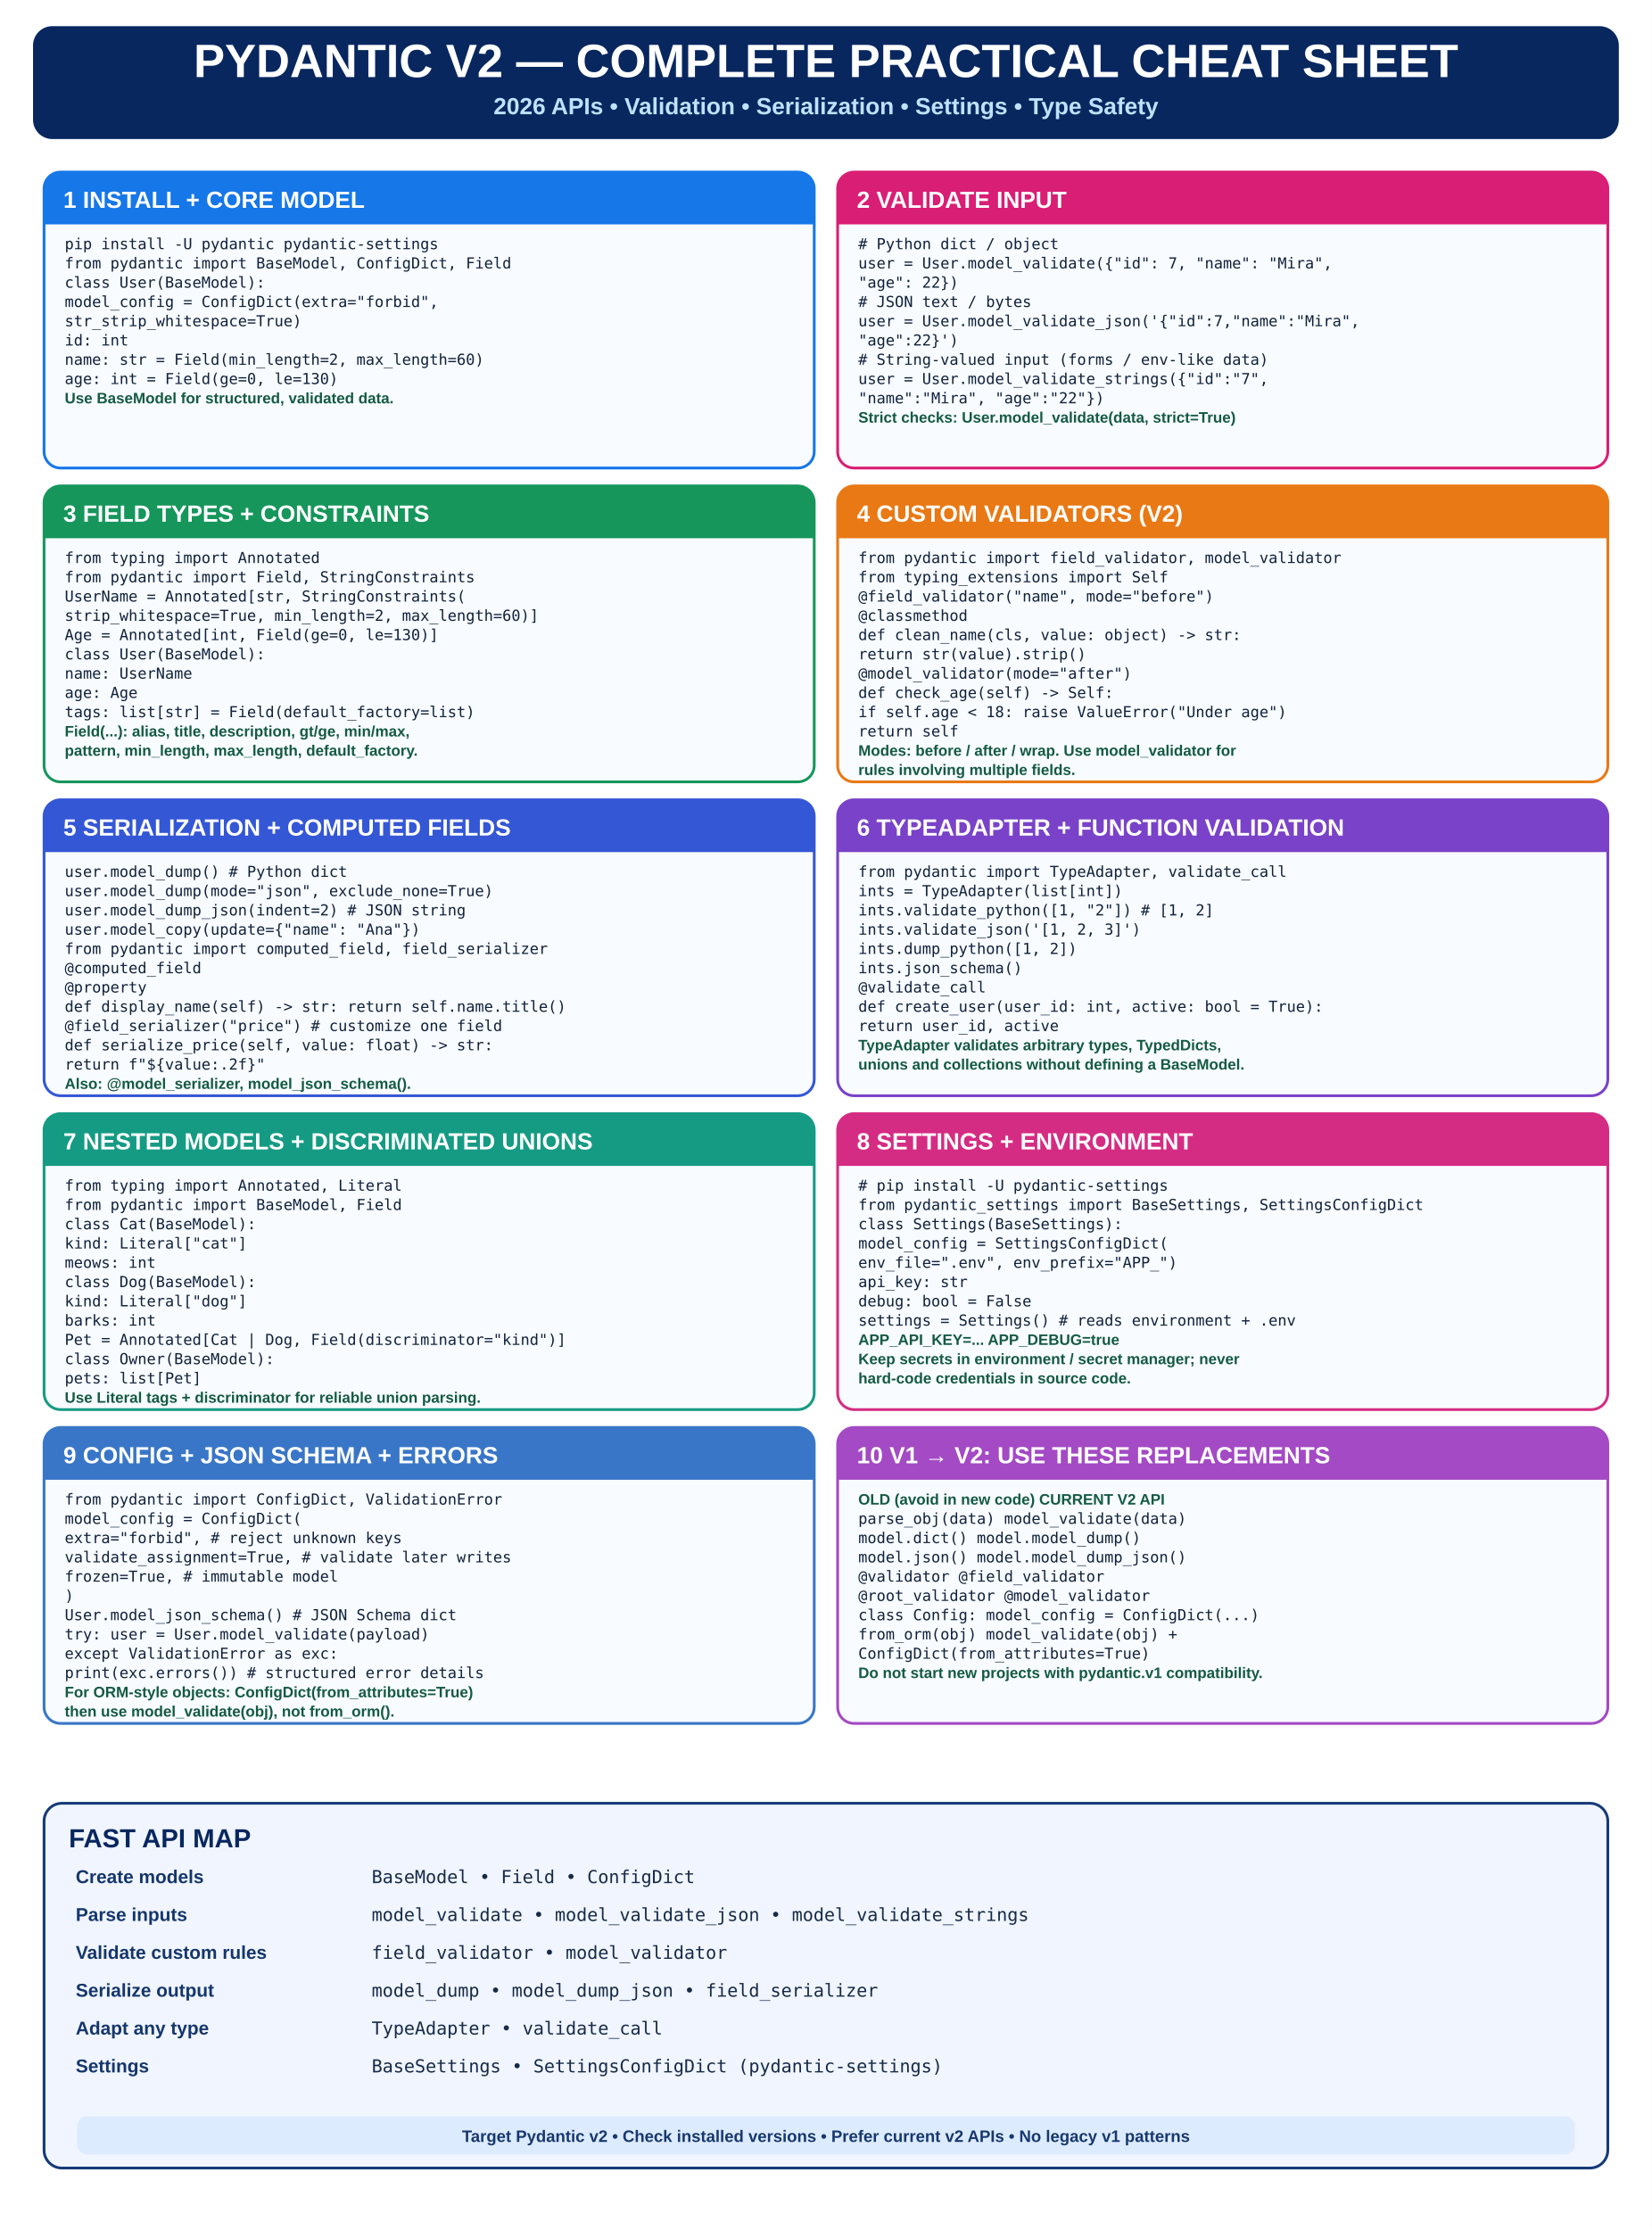
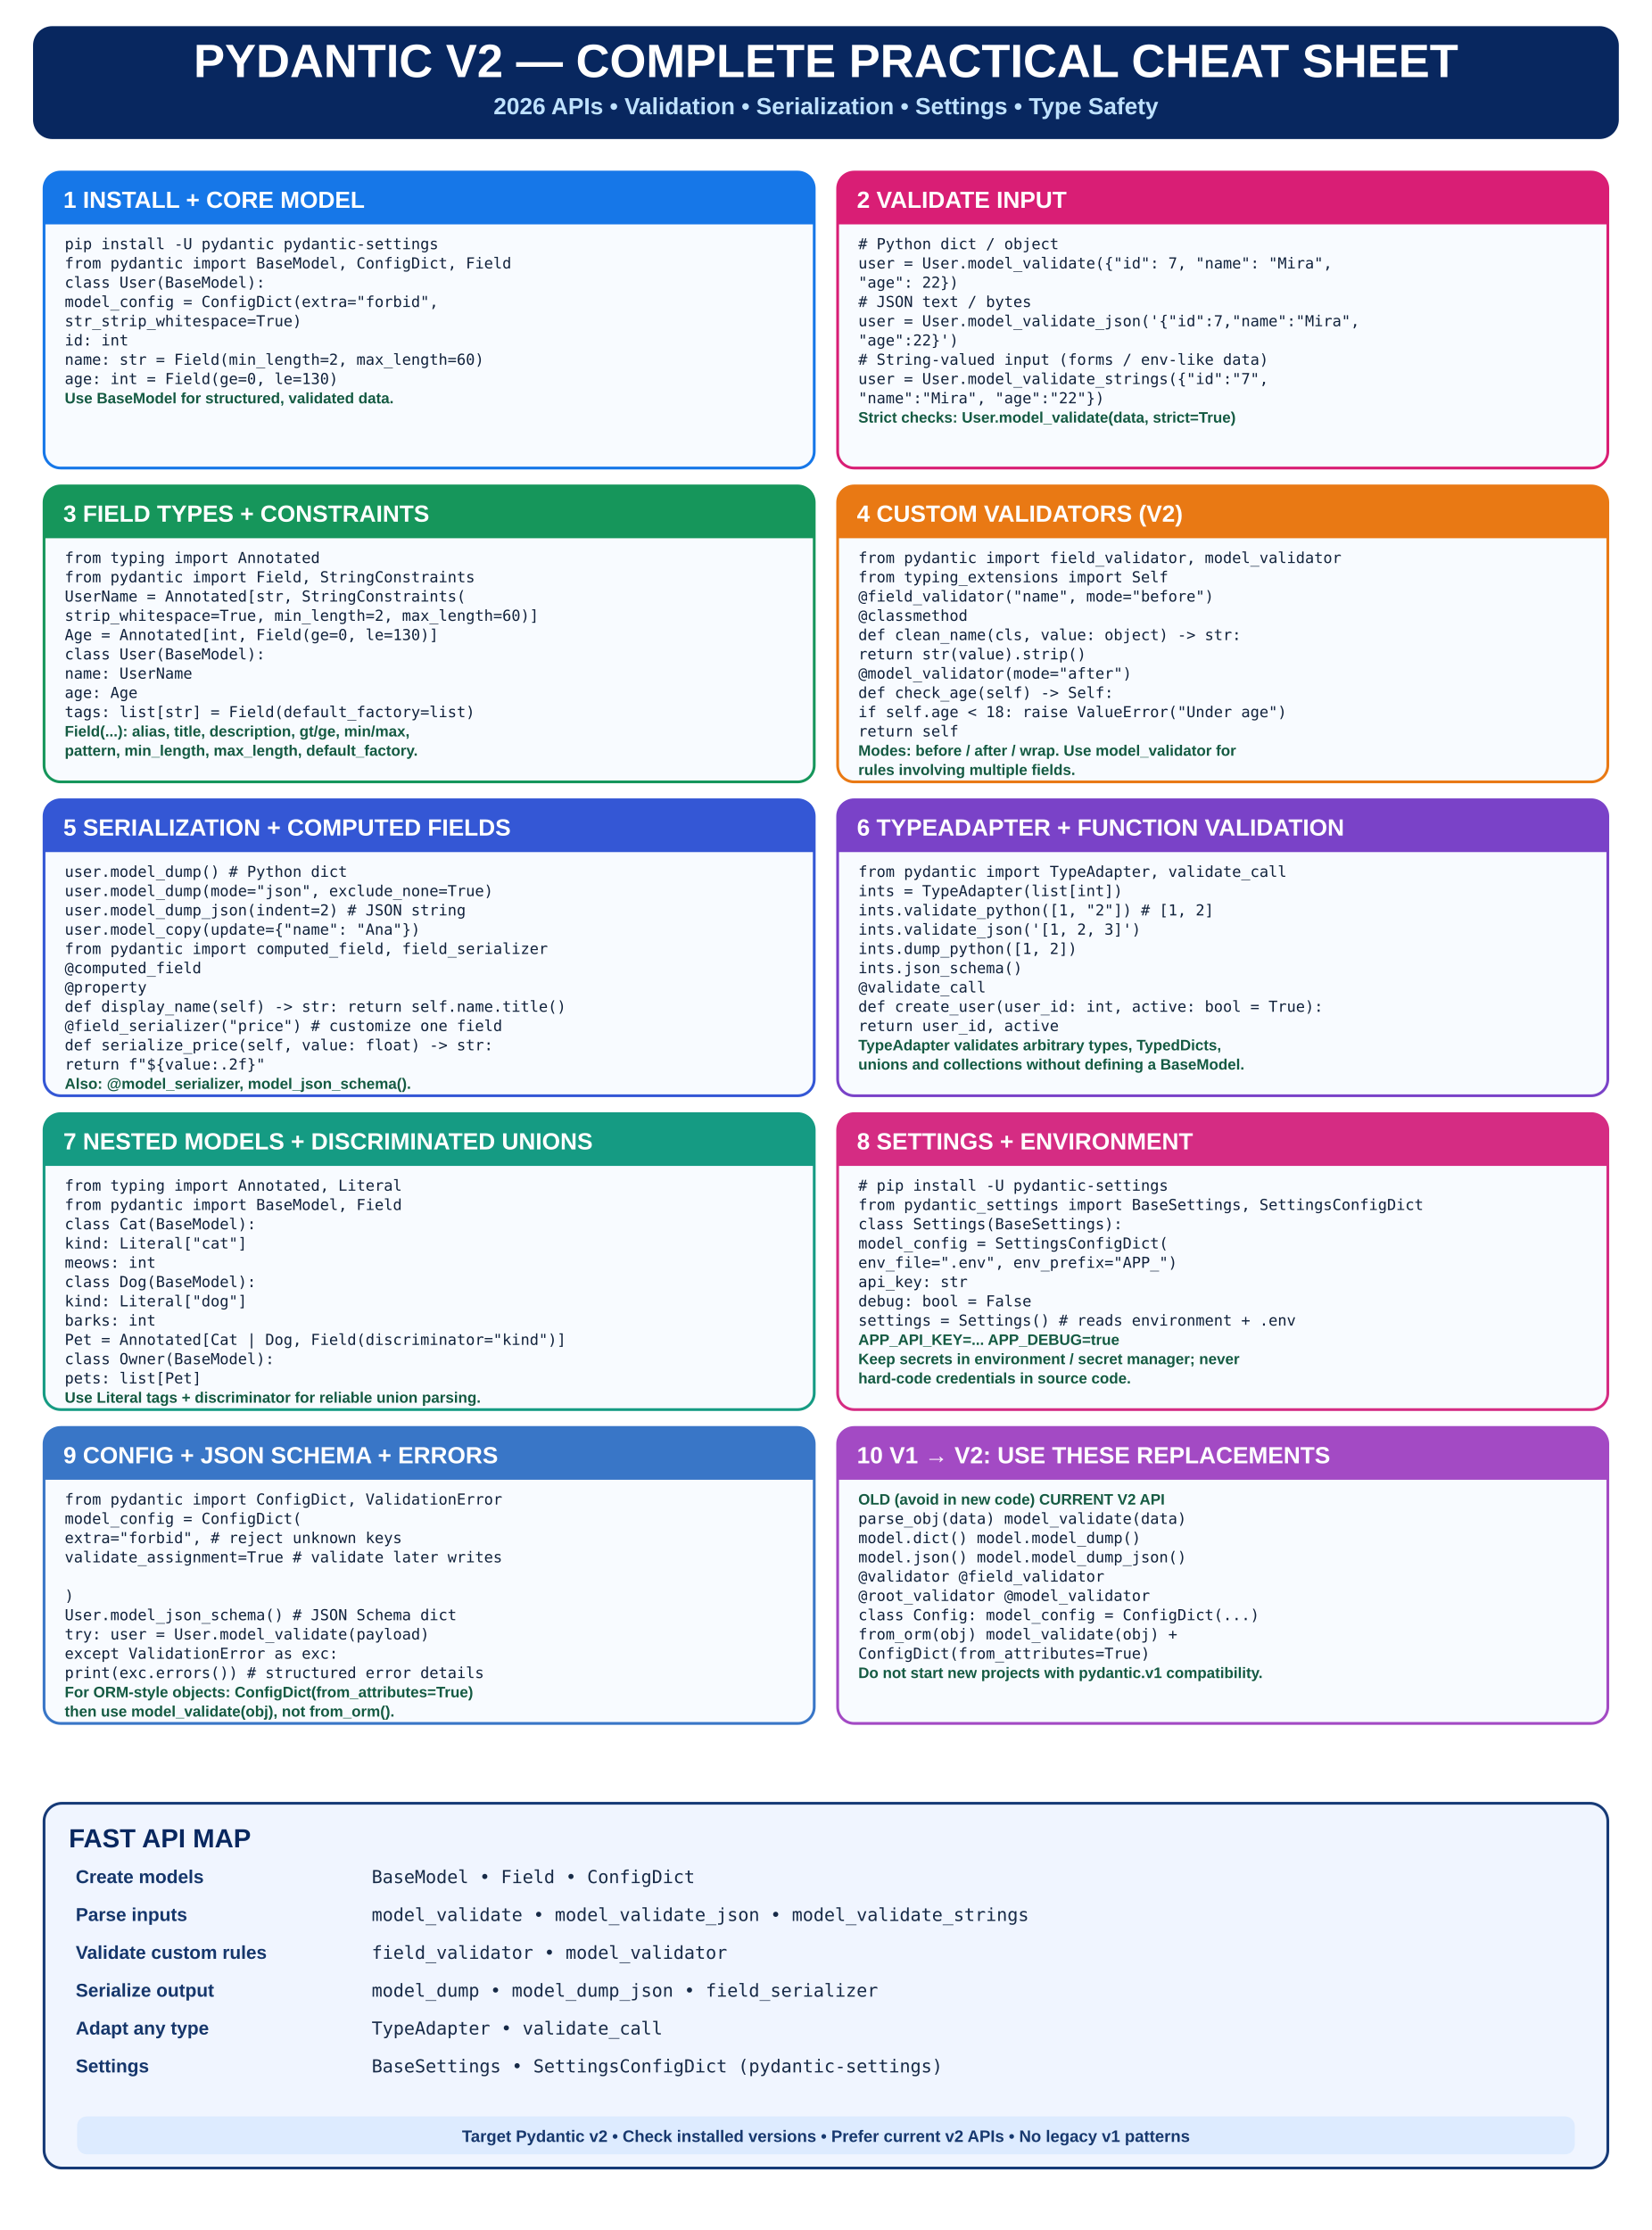
<svg xmlns="http://www.w3.org/2000/svg" width="2400" height="3240" viewBox="0 0 2400 3240">
  <rect width="2400" height="3240" fill="#FFFFFF" />
  <rect x="48" y="38" width="2304" height="164" rx="28" fill="#08275F" />
  <text x="1200" y="112" text-anchor="middle" font-family="Arial,sans-serif" font-size="68" font-weight="800" fill="#FFFFFF">PYDANTIC V2 — COMPLETE PRACTICAL CHEAT SHEET</text>
  <text x="1200" y="166" text-anchor="middle" font-family="Arial,sans-serif" font-size="34" font-weight="600" fill="#BFE2FF">2026 APIs  •  Validation  •  Serialization  •  Settings  •  Type Safety</text>
  <rect x="64" y="250" width="1119" height="430" rx="24" fill="#F8FBFF" stroke="#1677E8" stroke-width="4" />
  <path d="M 88 250 H 1159 Q 1183 250 1183 274 V 326 H 64 V 274 Q 64 250 88 250" fill="#1677E8" />
  <text x="92" y="302" font-family="Arial,sans-serif" font-size="34" font-weight="800" fill="#FFFFFF">1  INSTALL + CORE MODEL</text>
  <text x="94" y="362" font-family="Consolas,Menlo,monospace" font-size="22" font-weight="500" fill="#10213B">pip install -U pydantic pydantic-settings</text>
  <text x="94" y="390" font-family="Consolas,Menlo,monospace" font-size="22" font-weight="500" fill="#10213B">from pydantic import BaseModel, ConfigDict, Field</text>
  <text x="94" y="418" font-family="Consolas,Menlo,monospace" font-size="22" font-weight="500" fill="#10213B">class User(BaseModel):</text>
  <text x="94" y="446" font-family="Consolas,Menlo,monospace" font-size="22" font-weight="500" fill="#10213B">    model_config = ConfigDict(extra="forbid",</text>
  <text x="94" y="474" font-family="Consolas,Menlo,monospace" font-size="22" font-weight="500" fill="#10213B">        str_strip_whitespace=True)</text>
  <text x="94" y="502" font-family="Consolas,Menlo,monospace" font-size="22" font-weight="500" fill="#10213B">    id: int</text>
  <text x="94" y="530" font-family="Consolas,Menlo,monospace" font-size="22" font-weight="500" fill="#10213B">    name: str = Field(min_length=2, max_length=60)</text>
  <text x="94" y="558" font-family="Consolas,Menlo,monospace" font-size="22" font-weight="500" fill="#10213B">    age: int = Field(ge=0, le=130)</text>
  <text x="94" y="586" font-family="Arial,sans-serif" font-size="22" font-weight="600" fill="#145A42">Use BaseModel for structured, validated data.</text>
  <rect x="1217" y="250" width="1119" height="430" rx="24" fill="#F8FBFF" stroke="#D91E75" stroke-width="4" />
  <path d="M 1241 250 H 2312 Q 2336 250 2336 274 V 326 H 1217 V 274 Q 1217 250 1241 250" fill="#D91E75" />
  <text x="1245" y="302" font-family="Arial,sans-serif" font-size="34" font-weight="800" fill="#FFFFFF">2  VALIDATE INPUT</text>
  <text x="1247" y="362" font-family="Consolas,Menlo,monospace" font-size="22" font-weight="500" fill="#10213B"># Python dict / object</text>
  <text x="1247" y="390" font-family="Consolas,Menlo,monospace" font-size="22" font-weight="500" fill="#10213B">user = User.model_validate({"id": 7, "name": "Mira",</text>
  <text x="1247" y="418" font-family="Consolas,Menlo,monospace" font-size="22" font-weight="500" fill="#10213B">    "age": 22})</text>
  <text x="1247" y="446" font-family="Consolas,Menlo,monospace" font-size="22" font-weight="500" fill="#10213B"># JSON text / bytes</text>
  <text x="1247" y="474" font-family="Consolas,Menlo,monospace" font-size="22" font-weight="500" fill="#10213B">user = User.model_validate_json('{"id":7,"name":"Mira",</text>
  <text x="1247" y="502" font-family="Consolas,Menlo,monospace" font-size="22" font-weight="500" fill="#10213B">    "age":22}')</text>
  <text x="1247" y="530" font-family="Consolas,Menlo,monospace" font-size="22" font-weight="500" fill="#10213B"># String-valued input (forms / env-like data)</text>
  <text x="1247" y="558" font-family="Consolas,Menlo,monospace" font-size="22" font-weight="500" fill="#10213B">user = User.model_validate_strings({"id":"7",</text>
  <text x="1247" y="586" font-family="Consolas,Menlo,monospace" font-size="22" font-weight="500" fill="#10213B">    "name":"Mira", "age":"22"})</text>
  <text x="1247" y="614" font-family="Arial,sans-serif" font-size="22" font-weight="600" fill="#145A42">Strict checks: User.model_validate(data, strict=True)</text>
  <rect x="64" y="706" width="1119" height="430" rx="24" fill="#F8FBFF" stroke="#16965B" stroke-width="4" />
  <path d="M 88 706 H 1159 Q 1183 706 1183 730 V 782 H 64 V 730 Q 64 706 88 706" fill="#16965B" />
  <text x="92" y="758" font-family="Arial,sans-serif" font-size="34" font-weight="800" fill="#FFFFFF">3  FIELD TYPES + CONSTRAINTS</text>
  <text x="94" y="818" font-family="Consolas,Menlo,monospace" font-size="22" font-weight="500" fill="#10213B">from typing import Annotated</text>
  <text x="94" y="846" font-family="Consolas,Menlo,monospace" font-size="22" font-weight="500" fill="#10213B">from pydantic import Field, StringConstraints</text>
  <text x="94" y="874" font-family="Consolas,Menlo,monospace" font-size="22" font-weight="500" fill="#10213B">UserName = Annotated[str, StringConstraints(</text>
  <text x="94" y="902" font-family="Consolas,Menlo,monospace" font-size="22" font-weight="500" fill="#10213B">    strip_whitespace=True, min_length=2, max_length=60)]</text>
  <text x="94" y="930" font-family="Consolas,Menlo,monospace" font-size="22" font-weight="500" fill="#10213B">Age = Annotated[int, Field(ge=0, le=130)]</text>
  <text x="94" y="958" font-family="Consolas,Menlo,monospace" font-size="22" font-weight="500" fill="#10213B">class User(BaseModel):</text>
  <text x="94" y="986" font-family="Consolas,Menlo,monospace" font-size="22" font-weight="500" fill="#10213B">    name: UserName</text>
  <text x="94" y="1014" font-family="Consolas,Menlo,monospace" font-size="22" font-weight="500" fill="#10213B">    age: Age</text>
  <text x="94" y="1042" font-family="Consolas,Menlo,monospace" font-size="22" font-weight="500" fill="#10213B">    tags: list[str] = Field(default_factory=list)</text>
  <text x="94" y="1070" font-family="Arial,sans-serif" font-size="22" font-weight="600" fill="#145A42">Field(...): alias, title, description, gt/ge, min/max,</text>
  <text x="94" y="1098" font-family="Arial,sans-serif" font-size="22" font-weight="600" fill="#145A42">pattern, min_length, max_length, default_factory.</text>
  <rect x="1217" y="706" width="1119" height="430" rx="24" fill="#F8FBFF" stroke="#E97914" stroke-width="4" />
  <path d="M 1241 706 H 2312 Q 2336 706 2336 730 V 782 H 1217 V 730 Q 1217 706 1241 706" fill="#E97914" />
  <text x="1245" y="758" font-family="Arial,sans-serif" font-size="34" font-weight="800" fill="#FFFFFF">4  CUSTOM VALIDATORS (V2)</text>
  <text x="1247" y="818" font-family="Consolas,Menlo,monospace" font-size="22" font-weight="500" fill="#10213B">from pydantic import field_validator, model_validator</text>
  <text x="1247" y="846" font-family="Consolas,Menlo,monospace" font-size="22" font-weight="500" fill="#10213B">from typing_extensions import Self</text>
  <text x="1247" y="874" font-family="Consolas,Menlo,monospace" font-size="22" font-weight="500" fill="#10213B">@field_validator("name", mode="before")</text>
  <text x="1247" y="902" font-family="Consolas,Menlo,monospace" font-size="22" font-weight="500" fill="#10213B">@classmethod</text>
  <text x="1247" y="930" font-family="Consolas,Menlo,monospace" font-size="22" font-weight="500" fill="#10213B">def clean_name(cls, value: object) -&gt; str:</text>
  <text x="1247" y="958" font-family="Consolas,Menlo,monospace" font-size="22" font-weight="500" fill="#10213B">    return str(value).strip()</text>
  <text x="1247" y="986" font-family="Consolas,Menlo,monospace" font-size="22" font-weight="500" fill="#10213B">@model_validator(mode="after")</text>
  <text x="1247" y="1014" font-family="Consolas,Menlo,monospace" font-size="22" font-weight="500" fill="#10213B">def check_age(self) -&gt; Self:</text>
  <text x="1247" y="1042" font-family="Consolas,Menlo,monospace" font-size="22" font-weight="500" fill="#10213B">    if self.age &lt; 18: raise ValueError("Under age")</text>
  <text x="1247" y="1070" font-family="Consolas,Menlo,monospace" font-size="22" font-weight="500" fill="#10213B">    return self</text>
  <text x="1247" y="1098" font-family="Arial,sans-serif" font-size="22" font-weight="600" fill="#145A42">Modes: before / after / wrap. Use model_validator for</text>
  <text x="1247" y="1126" font-family="Arial,sans-serif" font-size="22" font-weight="600" fill="#145A42">rules involving multiple fields.</text>
  <rect x="64" y="1162" width="1119" height="430" rx="24" fill="#F8FBFF" stroke="#3457D5" stroke-width="4" />
  <path d="M 88 1162 H 1159 Q 1183 1162 1183 1186 V 1238 H 64 V 1186 Q 64 1162 88 1162" fill="#3457D5" />
  <text x="92" y="1214" font-family="Arial,sans-serif" font-size="34" font-weight="800" fill="#FFFFFF">5  SERIALIZATION + COMPUTED FIELDS</text>
  <text x="94" y="1274" font-family="Consolas,Menlo,monospace" font-size="22" font-weight="500" fill="#10213B">user.model_dump()                    # Python dict</text>
  <text x="94" y="1302" font-family="Consolas,Menlo,monospace" font-size="22" font-weight="500" fill="#10213B">user.model_dump(mode="json", exclude_none=True)</text>
  <text x="94" y="1330" font-family="Consolas,Menlo,monospace" font-size="22" font-weight="500" fill="#10213B">user.model_dump_json(indent=2)       # JSON string</text>
  <text x="94" y="1358" font-family="Consolas,Menlo,monospace" font-size="22" font-weight="500" fill="#10213B">user.model_copy(update={"name": "Ana"})</text>
  <text x="94" y="1386" font-family="Consolas,Menlo,monospace" font-size="22" font-weight="500" fill="#10213B">from pydantic import computed_field, field_serializer</text>
  <text x="94" y="1414" font-family="Consolas,Menlo,monospace" font-size="22" font-weight="500" fill="#10213B">@computed_field</text>
  <text x="94" y="1442" font-family="Consolas,Menlo,monospace" font-size="22" font-weight="500" fill="#10213B">@property</text>
  <text x="94" y="1470" font-family="Consolas,Menlo,monospace" font-size="22" font-weight="500" fill="#10213B">def display_name(self) -&gt; str: return self.name.title()</text>
  <text x="94" y="1498" font-family="Consolas,Menlo,monospace" font-size="22" font-weight="500" fill="#10213B">@field_serializer("price")  # customize one field</text>
  <text x="94" y="1526" font-family="Consolas,Menlo,monospace" font-size="22" font-weight="500" fill="#10213B">def serialize_price(self, value: float) -&gt; str:</text>
  <text x="94" y="1554" font-family="Consolas,Menlo,monospace" font-size="22" font-weight="500" fill="#10213B">    return f"${value:.2f}"</text>
  <text x="94" y="1582" font-family="Arial,sans-serif" font-size="22" font-weight="600" fill="#145A42">Also: @model_serializer, model_json_schema().</text>
  <rect x="1217" y="1162" width="1119" height="430" rx="24" fill="#F8FBFF" stroke="#7A42C8" stroke-width="4" />
  <path d="M 1241 1162 H 2312 Q 2336 1162 2336 1186 V 1238 H 1217 V 1186 Q 1217 1162 1241 1162" fill="#7A42C8" />
  <text x="1245" y="1214" font-family="Arial,sans-serif" font-size="34" font-weight="800" fill="#FFFFFF">6  TYPEADAPTER + FUNCTION VALIDATION</text>
  <text x="1247" y="1274" font-family="Consolas,Menlo,monospace" font-size="22" font-weight="500" fill="#10213B">from pydantic import TypeAdapter, validate_call</text>
  <text x="1247" y="1302" font-family="Consolas,Menlo,monospace" font-size="22" font-weight="500" fill="#10213B">ints = TypeAdapter(list[int])</text>
  <text x="1247" y="1330" font-family="Consolas,Menlo,monospace" font-size="22" font-weight="500" fill="#10213B">ints.validate_python([1, "2"])       # [1, 2]</text>
  <text x="1247" y="1358" font-family="Consolas,Menlo,monospace" font-size="22" font-weight="500" fill="#10213B">ints.validate_json('[1, 2, 3]')</text>
  <text x="1247" y="1386" font-family="Consolas,Menlo,monospace" font-size="22" font-weight="500" fill="#10213B">ints.dump_python([1, 2])</text>
  <text x="1247" y="1414" font-family="Consolas,Menlo,monospace" font-size="22" font-weight="500" fill="#10213B">ints.json_schema()</text>
  <text x="1247" y="1442" font-family="Consolas,Menlo,monospace" font-size="22" font-weight="500" fill="#10213B">@validate_call</text>
  <text x="1247" y="1470" font-family="Consolas,Menlo,monospace" font-size="22" font-weight="500" fill="#10213B">def create_user(user_id: int, active: bool = True):</text>
  <text x="1247" y="1498" font-family="Consolas,Menlo,monospace" font-size="22" font-weight="500" fill="#10213B">    return user_id, active</text>
  <text x="1247" y="1526" font-family="Arial,sans-serif" font-size="22" font-weight="600" fill="#145A42">TypeAdapter validates arbitrary types, TypedDicts,</text>
  <text x="1247" y="1554" font-family="Arial,sans-serif" font-size="22" font-weight="600" fill="#145A42">unions and collections without defining a BaseModel.</text>
  <rect x="64" y="1618" width="1119" height="430" rx="24" fill="#F8FBFF" stroke="#159B83" stroke-width="4" />
  <path d="M 88 1618 H 1159 Q 1183 1618 1183 1642 V 1694 H 64 V 1642 Q 64 1618 88 1618" fill="#159B83" />
  <text x="92" y="1670" font-family="Arial,sans-serif" font-size="34" font-weight="800" fill="#FFFFFF">7  NESTED MODELS + DISCRIMINATED UNIONS</text>
  <text x="94" y="1730" font-family="Consolas,Menlo,monospace" font-size="22" font-weight="500" fill="#10213B">from typing import Annotated, Literal</text>
  <text x="94" y="1758" font-family="Consolas,Menlo,monospace" font-size="22" font-weight="500" fill="#10213B">from pydantic import BaseModel, Field</text>
  <text x="94" y="1786" font-family="Consolas,Menlo,monospace" font-size="22" font-weight="500" fill="#10213B">class Cat(BaseModel):</text>
  <text x="94" y="1814" font-family="Consolas,Menlo,monospace" font-size="22" font-weight="500" fill="#10213B">    kind: Literal["cat"]</text>
  <text x="94" y="1842" font-family="Consolas,Menlo,monospace" font-size="22" font-weight="500" fill="#10213B">    meows: int</text>
  <text x="94" y="1870" font-family="Consolas,Menlo,monospace" font-size="22" font-weight="500" fill="#10213B">class Dog(BaseModel):</text>
  <text x="94" y="1898" font-family="Consolas,Menlo,monospace" font-size="22" font-weight="500" fill="#10213B">    kind: Literal["dog"]</text>
  <text x="94" y="1926" font-family="Consolas,Menlo,monospace" font-size="22" font-weight="500" fill="#10213B">    barks: int</text>
  <text x="94" y="1954" font-family="Consolas,Menlo,monospace" font-size="22" font-weight="500" fill="#10213B">Pet = Annotated[Cat | Dog, Field(discriminator="kind")]</text>
  <text x="94" y="1982" font-family="Consolas,Menlo,monospace" font-size="22" font-weight="500" fill="#10213B">class Owner(BaseModel):</text>
  <text x="94" y="2010" font-family="Consolas,Menlo,monospace" font-size="22" font-weight="500" fill="#10213B">    pets: list[Pet]</text>
  <text x="94" y="2038" font-family="Arial,sans-serif" font-size="22" font-weight="600" fill="#145A42">Use Literal tags + discriminator for reliable union parsing.</text>
  <rect x="1217" y="1618" width="1119" height="430" rx="24" fill="#F8FBFF" stroke="#D52C83" stroke-width="4" />
  <path d="M 1241 1618 H 2312 Q 2336 1618 2336 1642 V 1694 H 1217 V 1642 Q 1217 1618 1241 1618" fill="#D52C83" />
  <text x="1245" y="1670" font-family="Arial,sans-serif" font-size="34" font-weight="800" fill="#FFFFFF">8  SETTINGS + ENVIRONMENT</text>
  <text x="1247" y="1730" font-family="Consolas,Menlo,monospace" font-size="22" font-weight="500" fill="#10213B"># pip install -U pydantic-settings</text>
  <text x="1247" y="1758" font-family="Consolas,Menlo,monospace" font-size="22" font-weight="500" fill="#10213B">from pydantic_settings import BaseSettings, SettingsConfigDict</text>
  <text x="1247" y="1786" font-family="Consolas,Menlo,monospace" font-size="22" font-weight="500" fill="#10213B">class Settings(BaseSettings):</text>
  <text x="1247" y="1814" font-family="Consolas,Menlo,monospace" font-size="22" font-weight="500" fill="#10213B">    model_config = SettingsConfigDict(</text>
  <text x="1247" y="1842" font-family="Consolas,Menlo,monospace" font-size="22" font-weight="500" fill="#10213B">        env_file=".env", env_prefix="APP_")</text>
  <text x="1247" y="1870" font-family="Consolas,Menlo,monospace" font-size="22" font-weight="500" fill="#10213B">    api_key: str</text>
  <text x="1247" y="1898" font-family="Consolas,Menlo,monospace" font-size="22" font-weight="500" fill="#10213B">    debug: bool = False</text>
  <text x="1247" y="1926" font-family="Consolas,Menlo,monospace" font-size="22" font-weight="500" fill="#10213B">settings = Settings()   # reads environment + .env</text>
  <text x="1247" y="1954" font-family="Arial,sans-serif" font-size="22" font-weight="600" fill="#145A42">APP_API_KEY=...   APP_DEBUG=true</text>
  <text x="1247" y="1982" font-family="Arial,sans-serif" font-size="22" font-weight="600" fill="#145A42">Keep secrets in environment / secret manager; never</text>
  <text x="1247" y="2010" font-family="Arial,sans-serif" font-size="22" font-weight="600" fill="#145A42">hard-code credentials in source code.</text>
  <rect x="64" y="2074" width="1119" height="430" rx="24" fill="#F8FBFF" stroke="#3976C7" stroke-width="4" />
  <path d="M 88 2074 H 1159 Q 1183 2074 1183 2098 V 2150 H 64 V 2098 Q 64 2074 88 2074" fill="#3976C7" />
  <text x="92" y="2126" font-family="Arial,sans-serif" font-size="34" font-weight="800" fill="#FFFFFF">9  CONFIG + JSON SCHEMA + ERRORS</text>
  <text x="94" y="2186" font-family="Consolas,Menlo,monospace" font-size="22" font-weight="500" fill="#10213B">from pydantic import ConfigDict, ValidationError</text>
  <text x="94" y="2214" font-family="Consolas,Menlo,monospace" font-size="22" font-weight="500" fill="#10213B">model_config = ConfigDict(</text>
  <text x="94" y="2242" font-family="Consolas,Menlo,monospace" font-size="22" font-weight="500" fill="#10213B">    extra="forbid",            # reject unknown keys</text>
-   <text x="94" y="2270" font-family="Consolas,Menlo,monospace" font-size="22" font-weight="500" fill="#10213B">    validate_assignment=True,  # validate later writes</text>
-   <text x="94" y="2298" font-family="Consolas,Menlo,monospace" font-size="22" font-weight="500" fill="#10213B">    frozen=True,               # immutable model</text>
+   <text x="94" y="2270" font-family="Consolas,Menlo,monospace" font-size="22" font-weight="500" fill="#10213B">    validate_assignment=True   # validate later writes</text>
+   <text x="94" y="2298" font-family="Consolas,Menlo,monospace" font-size="22" font-weight="500" fill="#10213B" />
  <text x="94" y="2326" font-family="Consolas,Menlo,monospace" font-size="22" font-weight="500" fill="#10213B">)</text>
  <text x="94" y="2354" font-family="Consolas,Menlo,monospace" font-size="22" font-weight="500" fill="#10213B">User.model_json_schema()  # JSON Schema dict</text>
  <text x="94" y="2382" font-family="Consolas,Menlo,monospace" font-size="22" font-weight="500" fill="#10213B">try: user = User.model_validate(payload)</text>
  <text x="94" y="2410" font-family="Consolas,Menlo,monospace" font-size="22" font-weight="500" fill="#10213B">except ValidationError as exc:</text>
  <text x="94" y="2438" font-family="Consolas,Menlo,monospace" font-size="22" font-weight="500" fill="#10213B">    print(exc.errors())  # structured error details</text>
  <text x="94" y="2466" font-family="Arial,sans-serif" font-size="22" font-weight="600" fill="#145A42">For ORM-style objects: ConfigDict(from_attributes=True)</text>
  <text x="94" y="2494" font-family="Arial,sans-serif" font-size="22" font-weight="600" fill="#145A42">then use model_validate(obj), not from_orm().</text>
  <rect x="1217" y="2074" width="1119" height="430" rx="24" fill="#F8FBFF" stroke="#A34AC4" stroke-width="4" />
  <path d="M 1241 2074 H 2312 Q 2336 2074 2336 2098 V 2150 H 1217 V 2098 Q 1217 2074 1241 2074" fill="#A34AC4" />
  <text x="1245" y="2126" font-family="Arial,sans-serif" font-size="34" font-weight="800" fill="#FFFFFF">10  V1 → V2: USE THESE REPLACEMENTS</text>
  <text x="1247" y="2186" font-family="Arial,sans-serif" font-size="22" font-weight="600" fill="#145A42">OLD (avoid in new code)       CURRENT V2 API</text>
  <text x="1247" y="2214" font-family="Consolas,Menlo,monospace" font-size="22" font-weight="500" fill="#10213B">parse_obj(data)               model_validate(data)</text>
  <text x="1247" y="2242" font-family="Consolas,Menlo,monospace" font-size="22" font-weight="500" fill="#10213B">model.dict()                  model.model_dump()</text>
  <text x="1247" y="2270" font-family="Consolas,Menlo,monospace" font-size="22" font-weight="500" fill="#10213B">model.json()                  model.model_dump_json()</text>
  <text x="1247" y="2298" font-family="Consolas,Menlo,monospace" font-size="22" font-weight="500" fill="#10213B">@validator                    @field_validator</text>
  <text x="1247" y="2326" font-family="Consolas,Menlo,monospace" font-size="22" font-weight="500" fill="#10213B">@root_validator               @model_validator</text>
  <text x="1247" y="2354" font-family="Consolas,Menlo,monospace" font-size="22" font-weight="500" fill="#10213B">class Config:                 model_config = ConfigDict(...)</text>
  <text x="1247" y="2382" font-family="Consolas,Menlo,monospace" font-size="22" font-weight="500" fill="#10213B">from_orm(obj)                 model_validate(obj) +</text>
  <text x="1247" y="2410" font-family="Consolas,Menlo,monospace" font-size="22" font-weight="500" fill="#10213B">                              ConfigDict(from_attributes=True)</text>
  <text x="1247" y="2438" font-family="Arial,sans-serif" font-size="22" font-weight="600" fill="#145A42">Do not start new projects with pydantic.v1 compatibility.</text>
  <rect x="64" y="2620" width="2272" height="530" rx="26" fill="#F0F5FF" stroke="#163A77" stroke-width="4" />
  <text x="100" y="2684" font-family="Arial,sans-serif" font-size="38" font-weight="800" fill="#08275F">FAST API MAP</text>
  <text x="110" y="2736" font-family="Arial,sans-serif" font-size="27" font-weight="800" fill="#15366B">Create models</text>
  <text x="540" y="2736" font-family="Consolas,monospace" font-size="26" fill="#172A47">BaseModel • Field • ConfigDict</text>
  <text x="110" y="2791" font-family="Arial,sans-serif" font-size="27" font-weight="800" fill="#15366B">Parse inputs</text>
  <text x="540" y="2791" font-family="Consolas,monospace" font-size="26" fill="#172A47">model_validate • model_validate_json • model_validate_strings</text>
  <text x="110" y="2846" font-family="Arial,sans-serif" font-size="27" font-weight="800" fill="#15366B">Validate custom rules</text>
  <text x="540" y="2846" font-family="Consolas,monospace" font-size="26" fill="#172A47">field_validator • model_validator</text>
  <text x="110" y="2901" font-family="Arial,sans-serif" font-size="27" font-weight="800" fill="#15366B">Serialize output</text>
  <text x="540" y="2901" font-family="Consolas,monospace" font-size="26" fill="#172A47">model_dump • model_dump_json • field_serializer</text>
  <text x="110" y="2956" font-family="Arial,sans-serif" font-size="27" font-weight="800" fill="#15366B">Adapt any type</text>
  <text x="540" y="2956" font-family="Consolas,monospace" font-size="26" fill="#172A47">TypeAdapter • validate_call</text>
  <text x="110" y="3011" font-family="Arial,sans-serif" font-size="27" font-weight="800" fill="#15366B">Settings</text>
  <text x="540" y="3011" font-family="Consolas,monospace" font-size="26" fill="#172A47">BaseSettings • SettingsConfigDict (pydantic-settings)</text>
  <rect x="112" y="3075" width="2176" height="55" rx="14" fill="#DDEBFF" />
  <text x="1200" y="3112" text-anchor="middle" font-family="Arial,sans-serif" font-size="24" font-weight="700" fill="#17386E">Target Pydantic v2 • Check installed versions • Prefer current v2 APIs • No legacy v1 patterns</text>
</svg>
